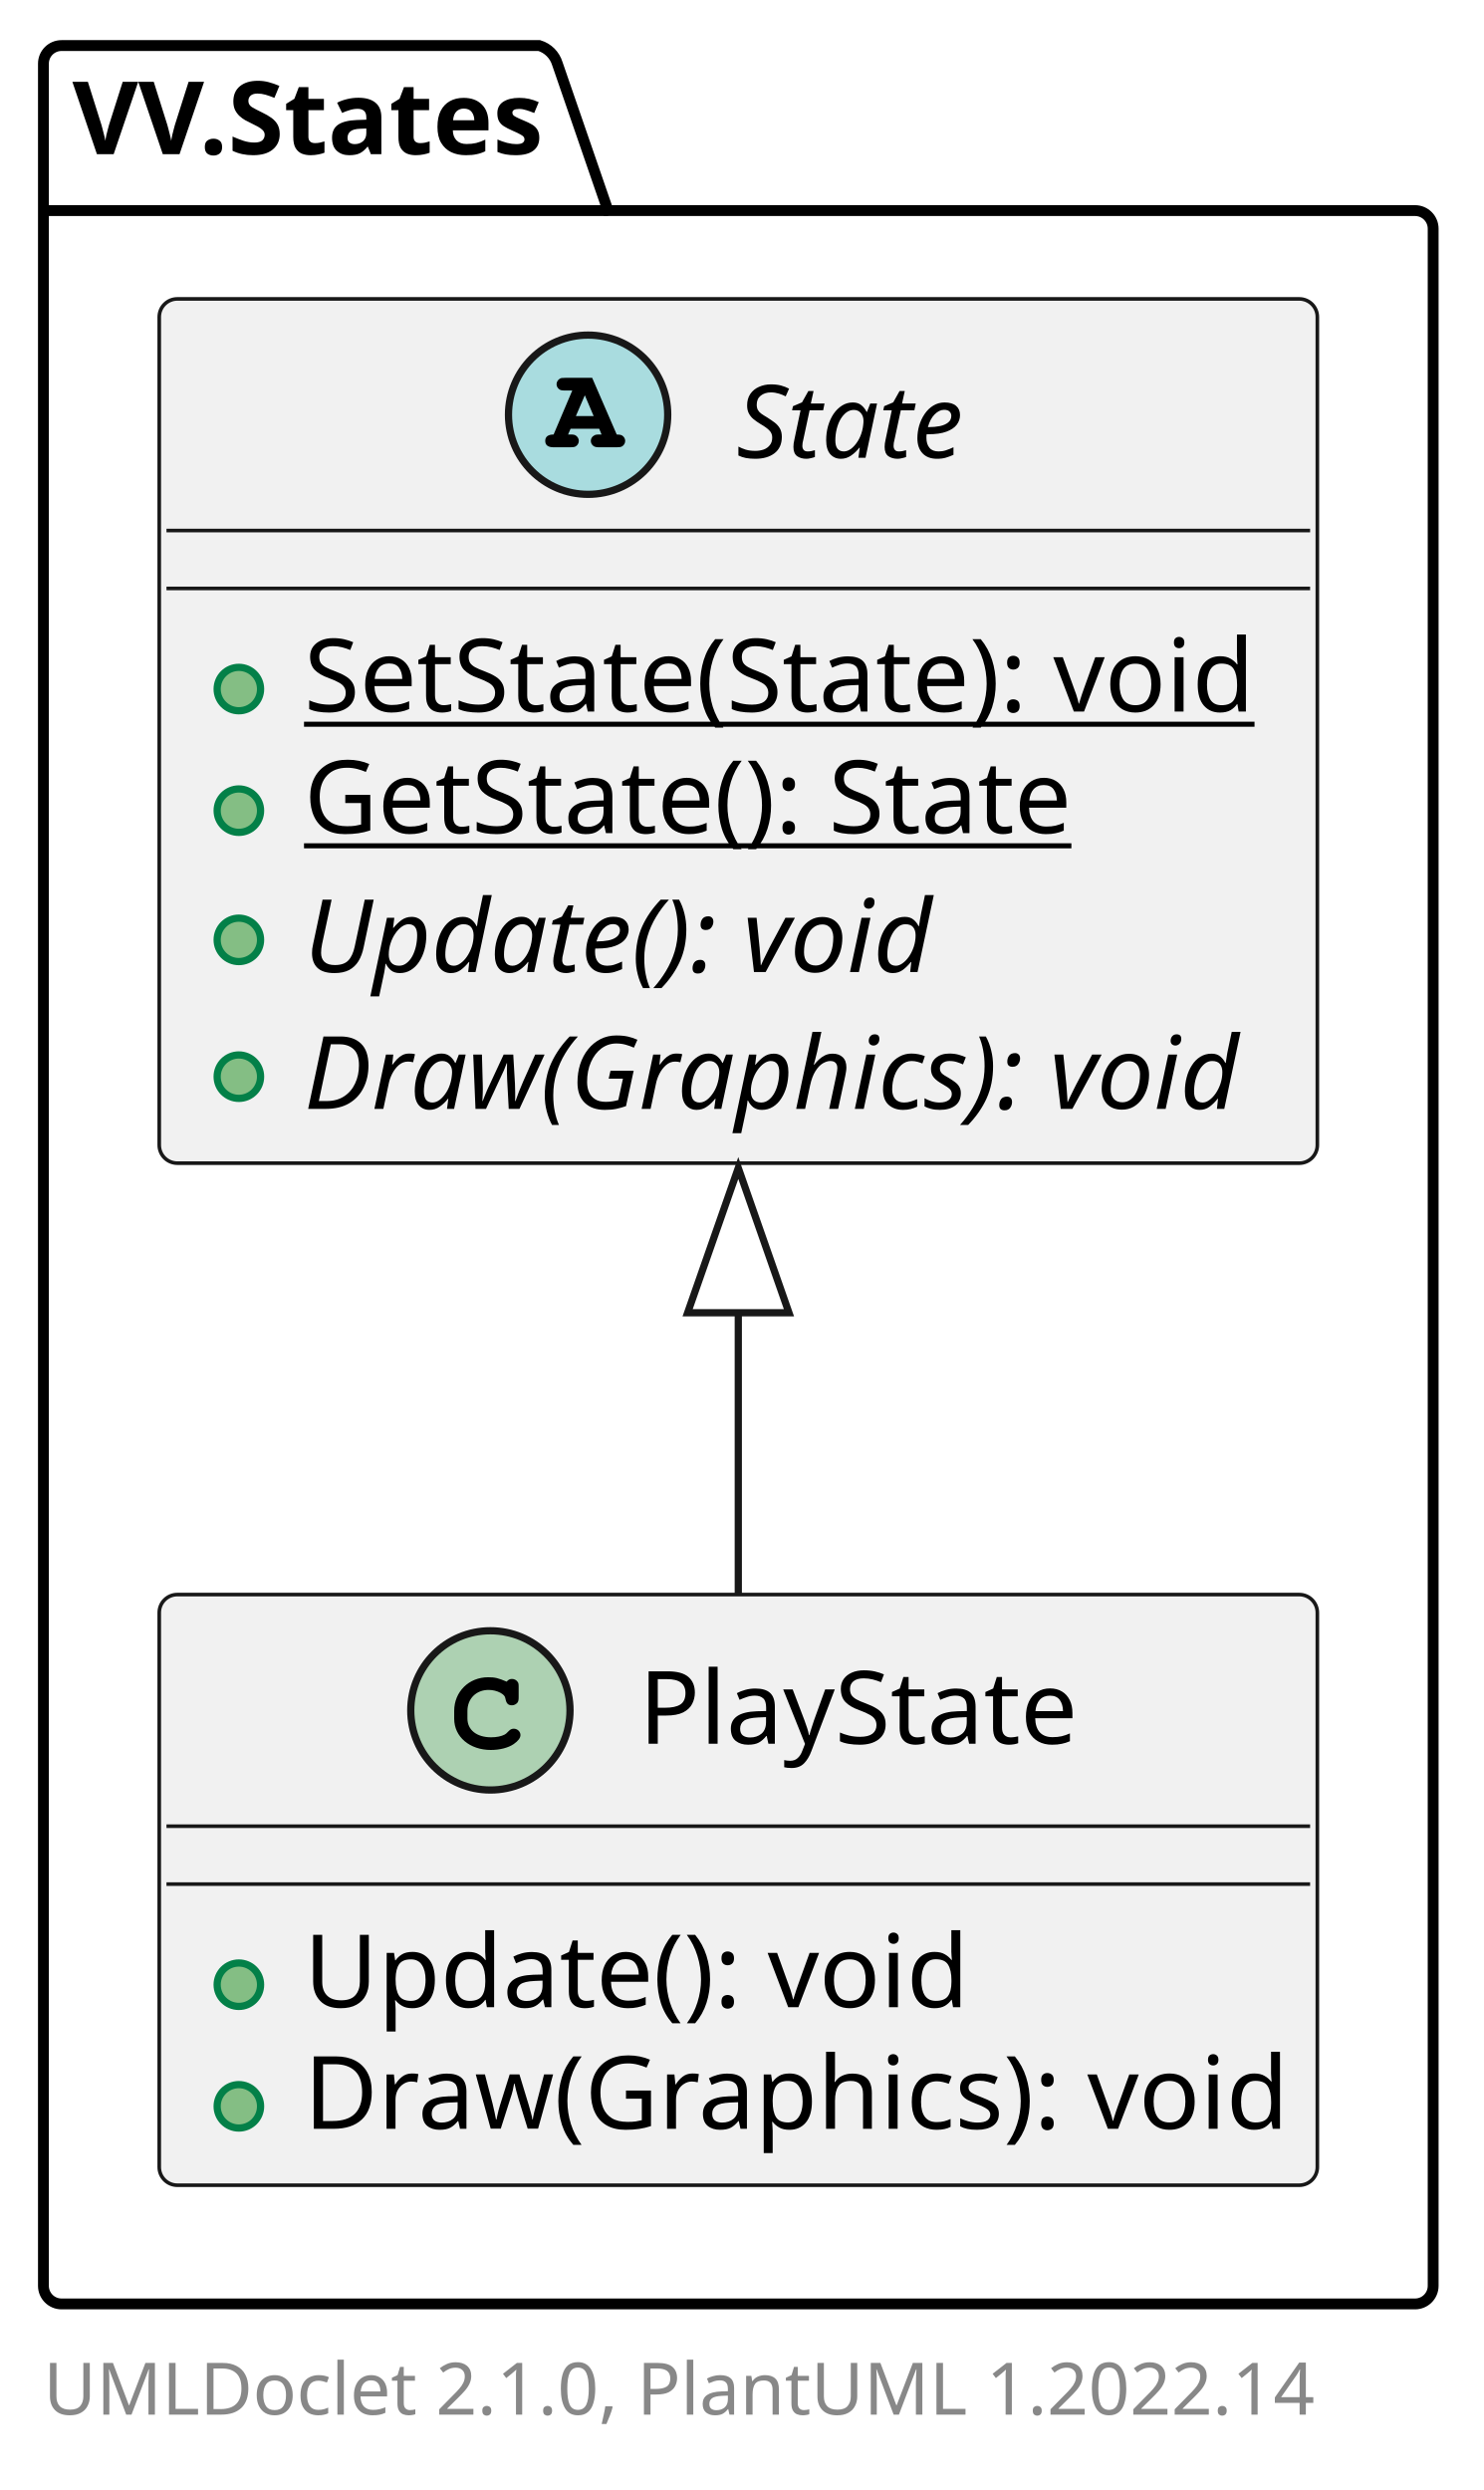
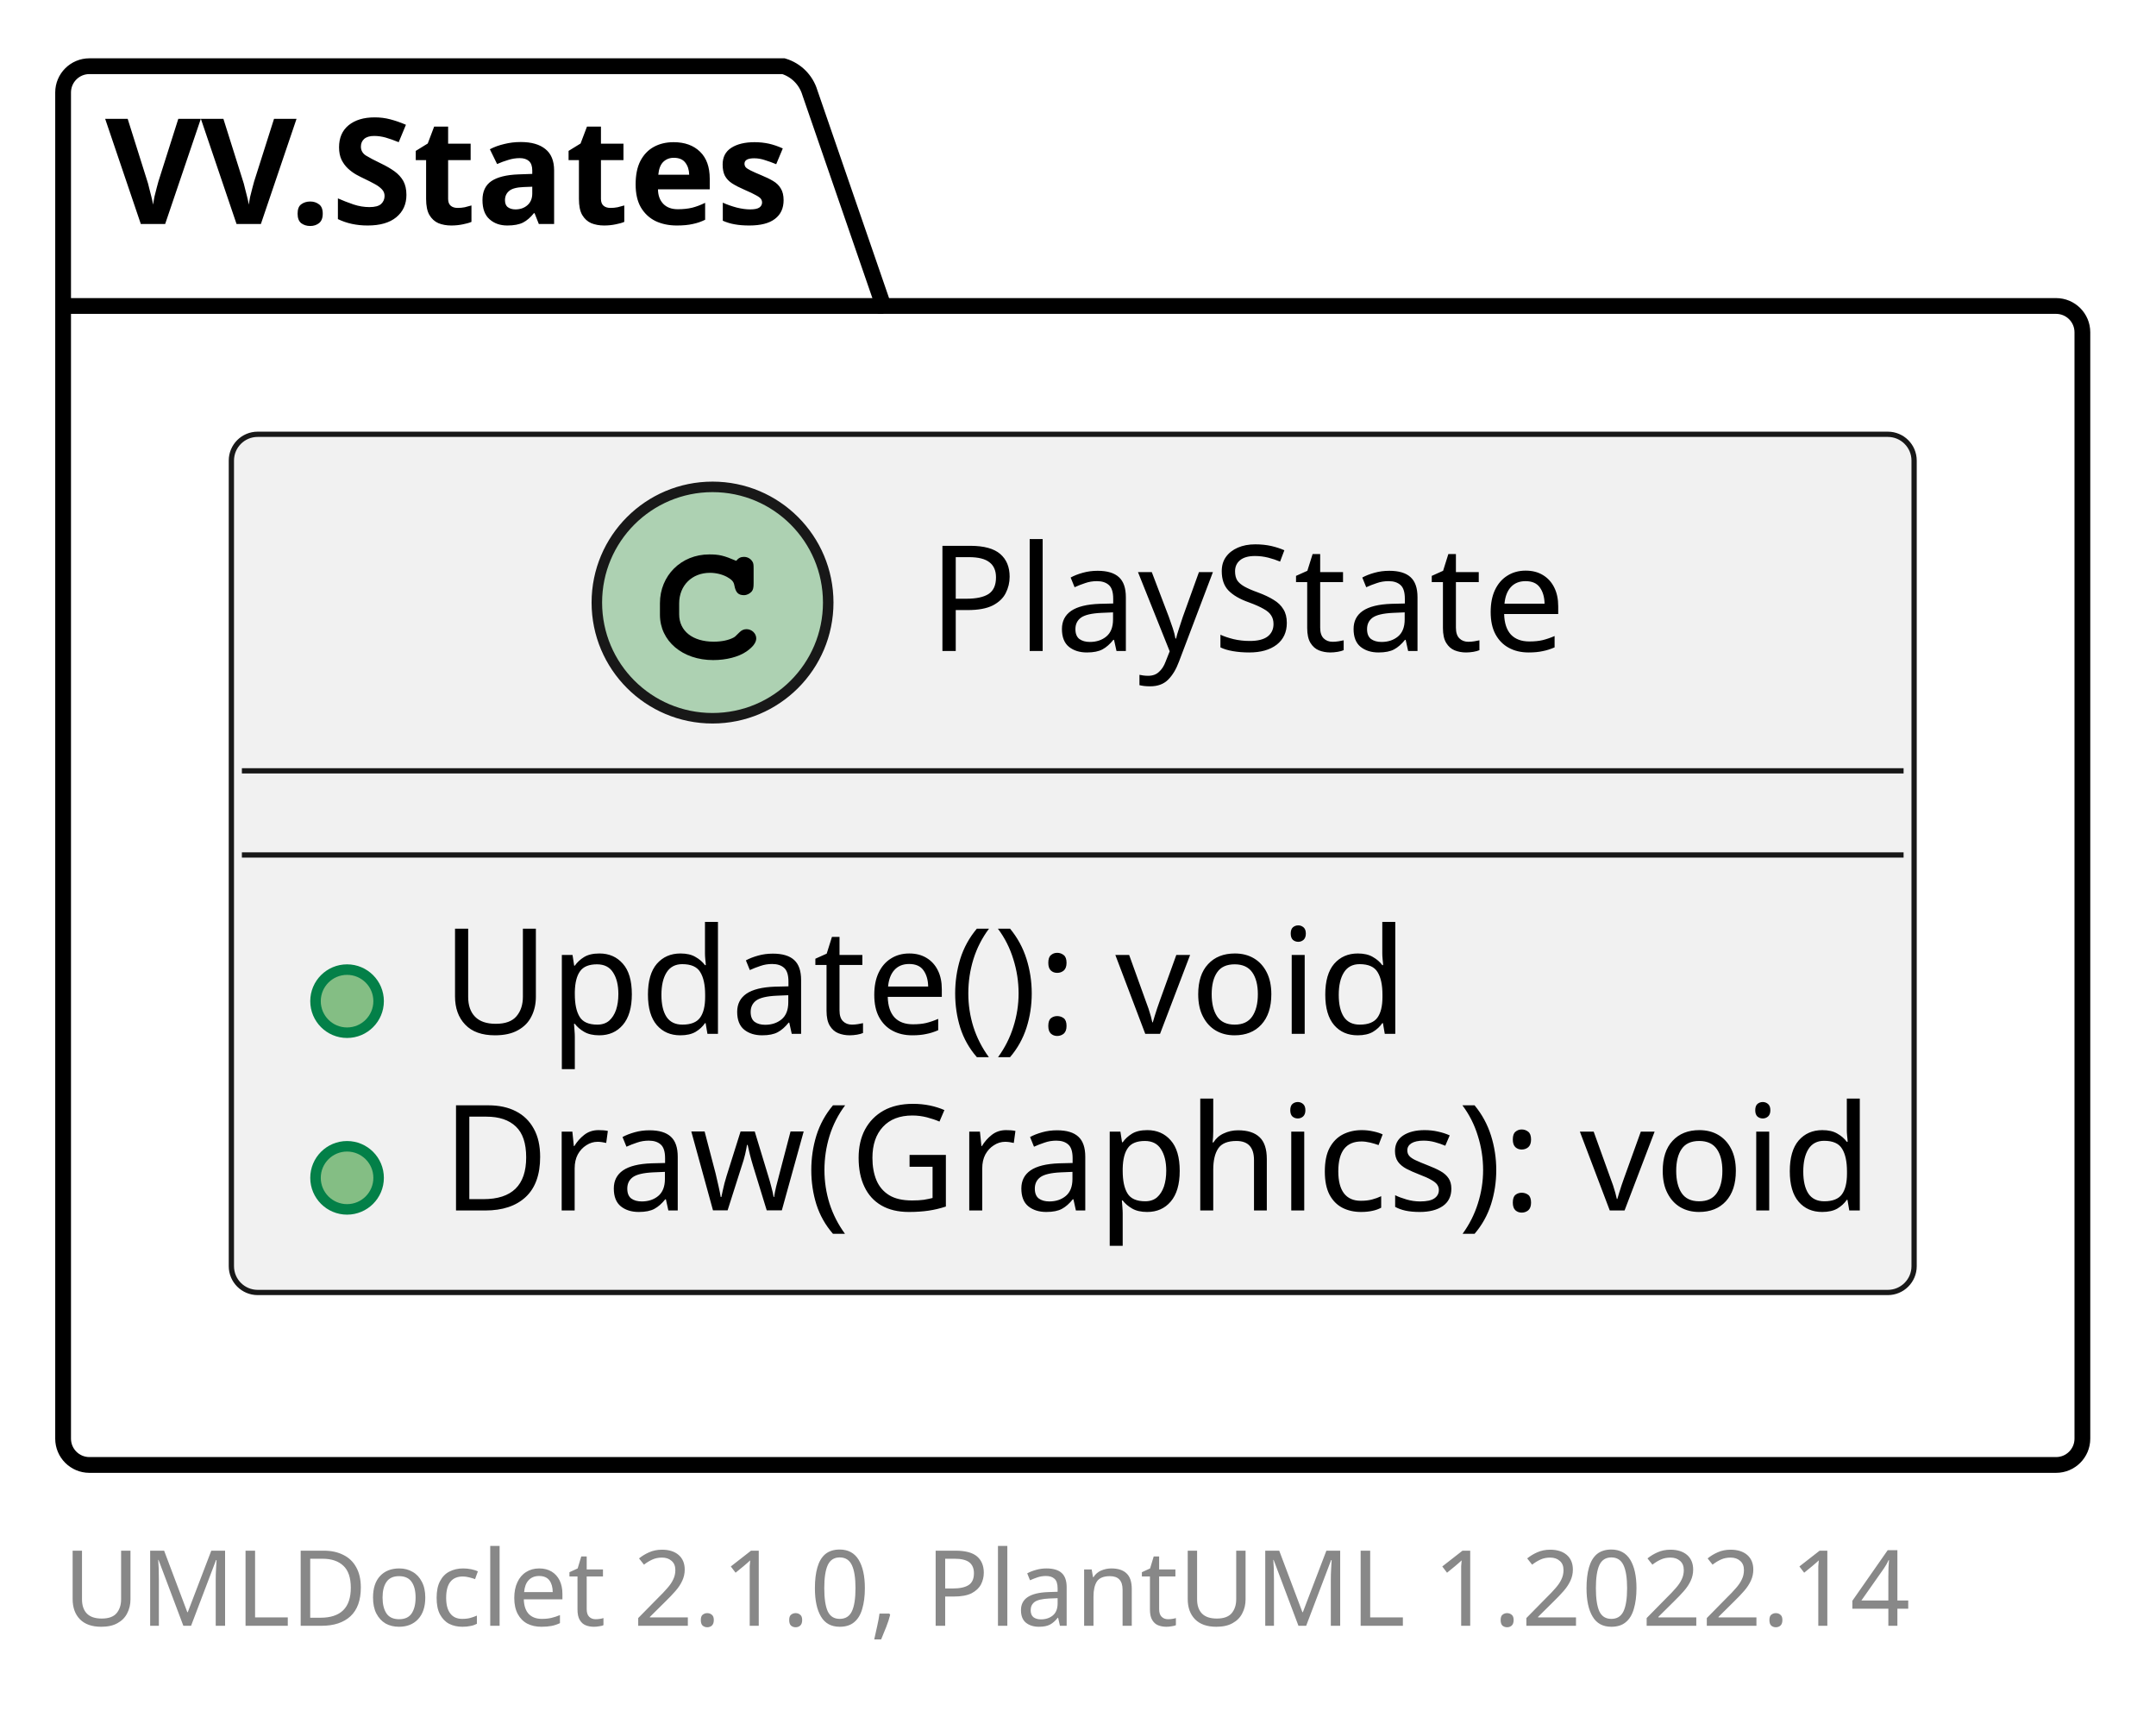
- <svg xmlns="http://www.w3.org/2000/svg" xmlns:xlink="http://www.w3.org/1999/xlink" contentStyleType="text/css" height="344px" preserveAspectRatio="none" style="width:205px;height:344px;background:#FFFFFF;" version="1.1" viewBox="0 0 205 344" width="205px" zoomAndPan="magnify">
+ <svg xmlns="http://www.w3.org/2000/svg" xmlns:xlink="http://www.w3.org/1999/xlink" contentStyleType="text/css" height="165px" preserveAspectRatio="none" style="width:205px;height:165px;background:#FFFFFF;" version="1.1" viewBox="0 0 205 165" width="205px" zoomAndPan="magnify">
  <defs />
  <g>
    <g id="cluster_VV.States">
-       <path d="M8.5,6.294 L74.5,6.294 A3.75,3.75 0 0 1 77,8.794 L84,29.094 L195.5,29.094 A2.5,2.5 0 0 1 198,31.594 L198,315.794 A2.5,2.5 0 0 1 195.5,318.294 L8.5,318.294 A2.5,2.5 0 0 1 6,315.794 L6,8.794 A2.5,2.5 0 0 1 8.5,6.294 " fill="none" style="stroke:#000000;stroke-width:1.5;" />
+       <path d="M8.5,6.294 L74.5,6.294 A3.75,3.75 0 0 1 77,8.794 L84,29.094 L195.5,29.094 A2.5,2.5 0 0 1 198,31.594 L198,136.794 A2.5,2.5 0 0 1 195.5,139.294 L8.5,139.294 A2.5,2.5 0 0 1 6,136.794 L6,8.794 A2.5,2.5 0 0 1 8.5,6.294 " fill="none" style="stroke:#000000;stroke-width:1.5;" />
      <line style="stroke:#000000;stroke-width:1.5;" x1="6" x2="84" y1="29.094" y2="29.094" />
      <text fill="#000000" font-family="sans-serif" font-size="14" font-weight="bold" lengthAdjust="spacing" textLength="65" x="10" y="21.3">VV.States</text>
    </g>
    <a href="PlayState.html" target="_top" title="PlayState.html" xlink:actuate="onRequest" xlink:href="PlayState.html" xlink:show="new" xlink:title="PlayState.html" xlink:type="simple">
      <g id="elem_VV.States.PlayState">
-         <rect codeLine="3" fill="#F1F1F1" height="81.6" id="VV.States.PlayState" rx="2.5" ry="2.5" style="stroke:#181818;stroke-width:0.5;" width="160" x="22" y="220.294" />
-         <ellipse cx="67.75" cy="236.294" fill="#ADD1B2" rx="11" ry="11" style="stroke:#181818;stroke-width:1.0;" />
-         <path d="M62.75,237.45 C62.75,239.95 64.891,241.763 67.812,241.763 C69.047,241.763 70.219,241.466 70.969,240.95 C71.578,240.528 71.906,240.107 71.906,239.7 C71.906,239.232 71.484,238.825 70.984,238.825 C70.75,238.825 70.531,238.903 70.328,239.107 C69.891,239.544 69.891,239.544 69.719,239.638 C69.266,239.872 68.625,240.013 67.859,240.013 C65.859,240.013 64.578,238.997 64.578,237.419 L64.578,236.372 C64.578,234.669 65.797,233.466 67.5,233.466 C68.078,233.466 68.656,233.607 69.125,233.857 C69.594,234.122 69.766,234.31 69.828,234.669 C69.953,235.341 70.203,235.591 70.734,235.591 C71.016,235.591 71.297,235.45 71.484,235.232 C71.609,235.06 71.656,234.888 71.656,234.45 L71.656,233.091 C71.656,232.669 71.641,232.528 71.516,232.357 C71.344,232.107 71.062,231.95 70.734,231.95 C70.422,231.95 70.219,232.06 70,232.325 C68.828,231.825 68.391,231.716 67.438,231.716 C64.766,231.716 62.75,233.732 62.75,236.357 L62.75,237.45 Z " fill="#000000" />
-         <text fill="#000000" font-family="sans-serif" font-size="14" lengthAdjust="spacing" textLength="60" x="88.25" y="240.9">PlayState</text>
-         <line style="stroke:#181818;stroke-width:0.5;" x1="23" x2="181" y1="252.294" y2="252.294" />
-         <line style="stroke:#181818;stroke-width:0.5;" x1="23" x2="181" y1="260.294" y2="260.294" />
-         <ellipse cx="33" cy="274.194" fill="#84BE84" rx="3" ry="3" style="stroke:#038048;stroke-width:1.0;" />
-         <text fill="#000000" font-family="sans-serif" font-size="14" lengthAdjust="spacing" textLength="90" x="42" y="277.3">Update(): void</text>
-         <ellipse cx="33" cy="290.994" fill="#84BE84" rx="3" ry="3" style="stroke:#038048;stroke-width:1.0;" />
-         <text fill="#000000" font-family="sans-serif" font-size="14" lengthAdjust="spacing" textLength="134" x="42" y="294.1">Draw(Graphics): void</text>
-       </g>
-     </a>
-     <a href="State.html" target="_top" title="State.html" xlink:actuate="onRequest" xlink:href="State.html" xlink:show="new" xlink:title="State.html" xlink:type="simple">
-       <g id="elem_VV.States.State">
-         <rect codeLine="8" fill="#F1F1F1" height="119.4" id="VV.States.State" rx="2.5" ry="2.5" style="stroke:#181818;stroke-width:0.5;" width="160" x="22" y="41.294" />
-         <ellipse cx="81.25" cy="57.294" fill="#A9DCDF" rx="11" ry="11" style="stroke:#181818;stroke-width:1.0;" />
-         <path d="M82.781,59.231 L83.109,60.028 L82.828,60.028 C82.375,60.028 82.25,60.06 82.078,60.169 C81.797,60.31 81.625,60.606 81.625,60.903 C81.625,61.2 81.766,61.45 82,61.622 C82.172,61.747 82.406,61.794 82.828,61.794 L85.188,61.794 C85.547,61.794 85.797,61.763 85.938,61.669 C86.203,61.528 86.375,61.216 86.375,60.903 C86.375,60.638 86.234,60.372 86,60.2 C85.812,60.075 85.656,60.044 85.203,60.028 L81.812,52.2 L78.094,52.2 C77.641,52.2 77.5,52.216 77.328,52.325 C77.062,52.497 76.891,52.778 76.891,53.075 C76.891,53.356 77.031,53.622 77.281,53.794 C77.453,53.919 77.641,53.95 78.094,53.95 L79.062,53.95 L76.484,60.028 C75.734,60.028 75.328,60.325 75.328,60.903 C75.328,61.513 75.719,61.794 76.516,61.794 L78.781,61.794 C79.141,61.794 79.391,61.763 79.531,61.669 C79.797,61.513 79.969,61.216 79.969,60.903 C79.969,60.638 79.828,60.372 79.594,60.2 C79.406,60.06 79.25,60.028 78.781,60.028 L78.484,60.028 L78.828,59.231 L82.781,59.231 Z M82.016,57.481 L79.562,57.481 L80.797,54.606 L82.016,57.481 Z " fill="#000000" />
-         <text fill="#000000" font-family="sans-serif" font-size="14" font-style="italic" lengthAdjust="spacing" textLength="33" x="101.75" y="63.244">State</text>
+         <rect codeLine="3" fill="#F1F1F1" height="81.6" id="VV.States.PlayState" rx="2.5" ry="2.5" style="stroke:#181818;stroke-width:0.5;" width="160" x="22" y="41.294" />
+         <ellipse cx="67.75" cy="57.294" fill="#ADD1B2" rx="11" ry="11" style="stroke:#181818;stroke-width:1.0;" />
+         <path d="M62.75,58.45 C62.75,60.95 64.891,62.763 67.812,62.763 C69.047,62.763 70.219,62.466 70.969,61.95 C71.578,61.528 71.906,61.106 71.906,60.7 C71.906,60.231 71.484,59.825 70.984,59.825 C70.75,59.825 70.531,59.903 70.328,60.106 C69.891,60.544 69.891,60.544 69.719,60.638 C69.266,60.872 68.625,61.013 67.859,61.013 C65.859,61.013 64.578,59.997 64.578,58.419 L64.578,57.372 C64.578,55.669 65.797,54.466 67.5,54.466 C68.078,54.466 68.656,54.606 69.125,54.856 C69.594,55.122 69.766,55.31 69.828,55.669 C69.953,56.341 70.203,56.591 70.734,56.591 C71.016,56.591 71.297,56.45 71.484,56.231 C71.609,56.06 71.656,55.888 71.656,55.45 L71.656,54.091 C71.656,53.669 71.641,53.528 71.516,53.356 C71.344,53.106 71.062,52.95 70.734,52.95 C70.422,52.95 70.219,53.06 70,53.325 C68.828,52.825 68.391,52.716 67.438,52.716 C64.766,52.716 62.75,54.731 62.75,57.356 L62.75,58.45 Z " fill="#000000" />
+         <text fill="#000000" font-family="sans-serif" font-size="14" lengthAdjust="spacing" textLength="60" x="88.25" y="61.9">PlayState</text>
        <line style="stroke:#181818;stroke-width:0.5;" x1="23" x2="181" y1="73.294" y2="73.294" />
        <line style="stroke:#181818;stroke-width:0.5;" x1="23" x2="181" y1="81.294" y2="81.294" />
        <ellipse cx="33" cy="95.194" fill="#84BE84" rx="3" ry="3" style="stroke:#038048;stroke-width:1.0;" />
-         <text fill="#000000" font-family="sans-serif" font-size="14" lengthAdjust="spacing" text-decoration="underline" textLength="131" x="42" y="98.3">SetState(State): void</text>
+         <text fill="#000000" font-family="sans-serif" font-size="14" lengthAdjust="spacing" textLength="90" x="42" y="98.3">Update(): void</text>
        <ellipse cx="33" cy="111.994" fill="#84BE84" rx="3" ry="3" style="stroke:#038048;stroke-width:1.0;" />
-         <text fill="#000000" font-family="sans-serif" font-size="14" lengthAdjust="spacing" text-decoration="underline" textLength="107" x="42" y="115.1">GetState(): State</text>
-         <ellipse cx="33" cy="129.844" fill="#84BE84" rx="3" ry="3" style="stroke:#038048;stroke-width:1.0;" />
-         <text fill="#000000" font-family="sans-serif" font-size="14" font-style="italic" lengthAdjust="spacing" textLength="90" x="42" y="134.294">Update(): void</text>
-         <ellipse cx="33" cy="148.744" fill="#84BE84" rx="3" ry="3" style="stroke:#038048;stroke-width:1.0;" />
-         <text fill="#000000" font-family="sans-serif" font-size="14" font-style="italic" lengthAdjust="spacing" textLength="134" x="42" y="153.194">Draw(Graphics): void</text>
+         <text fill="#000000" font-family="sans-serif" font-size="14" lengthAdjust="spacing" textLength="134" x="42" y="115.1">Draw(Graphics): void</text>
      </g>
    </a>
-     <g id="link_VV.States.State_VV.States.PlayState">
-       <path codeLine="15" d="M102,181.354 C102,194.854 102,208.334 102,220.244 " fill="none" id="VV.States.State-backto-VV.States.PlayState" style="stroke:#181818;stroke-width:1.0;" />
-       <polygon fill="none" points="95,181.364,102,161.364,109,181.364,95,181.364" style="stroke:#181818;stroke-width:1.0;" />
-     </g>
-     <text fill="#888888" font-family="sans-serif" font-size="10" lengthAdjust="spacing" textLength="179" x="6" y="333.584">UMLDoclet 2.1.0, PlantUML 1.2022.14</text>
+     <text fill="#888888" font-family="sans-serif" font-size="10" lengthAdjust="spacing" textLength="179" x="6" y="154.584">UMLDoclet 2.1.0, PlantUML 1.2022.14</text>
  </g>
</svg>
